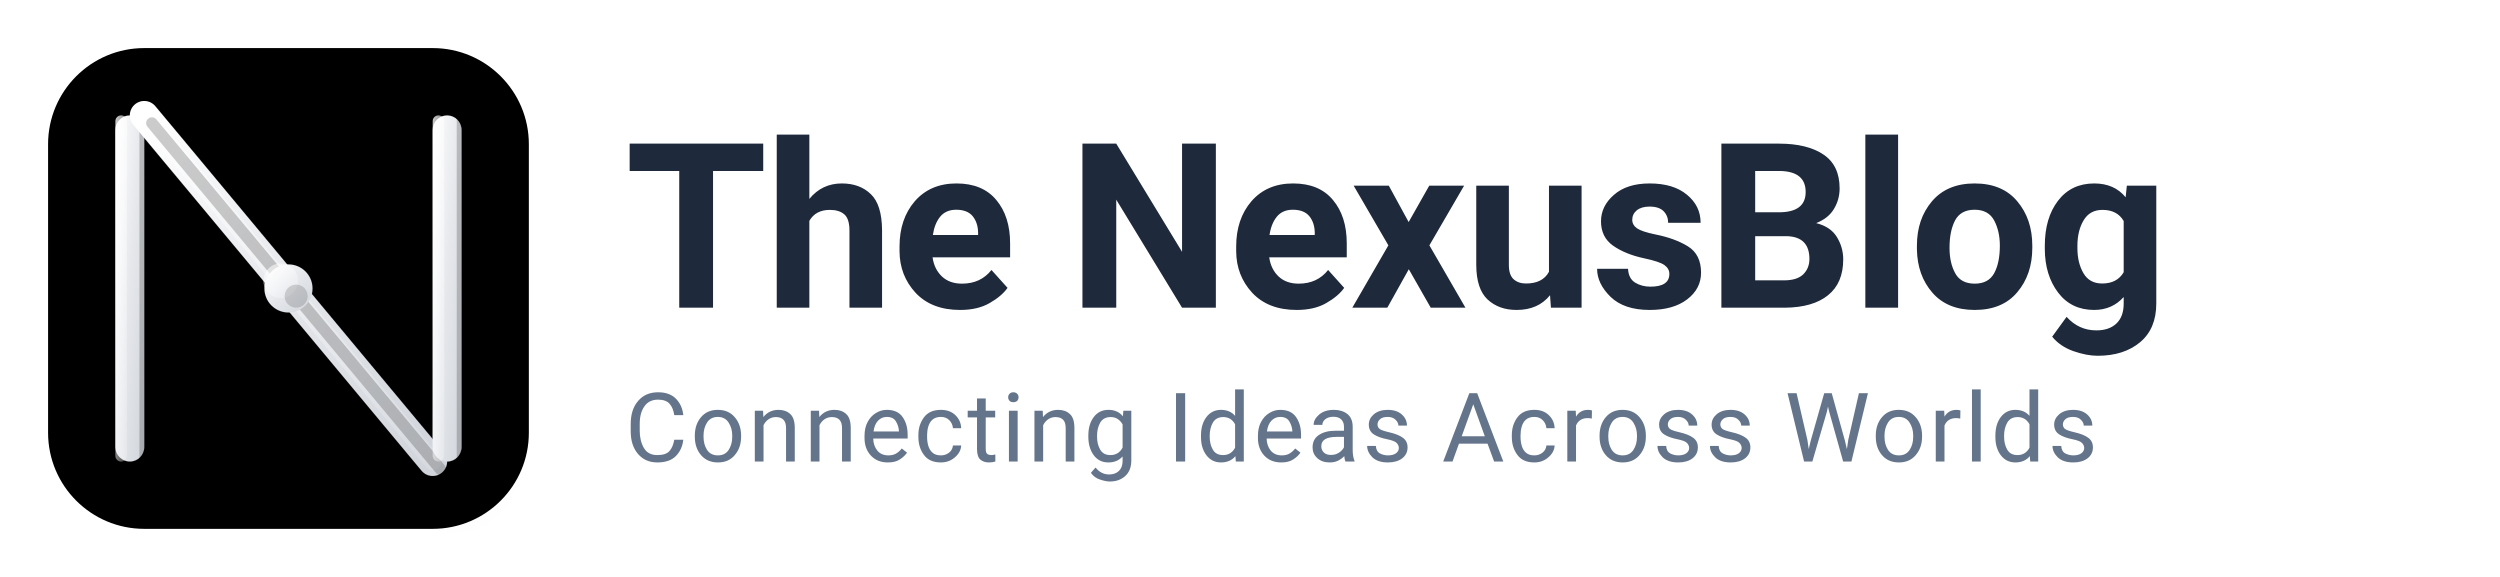
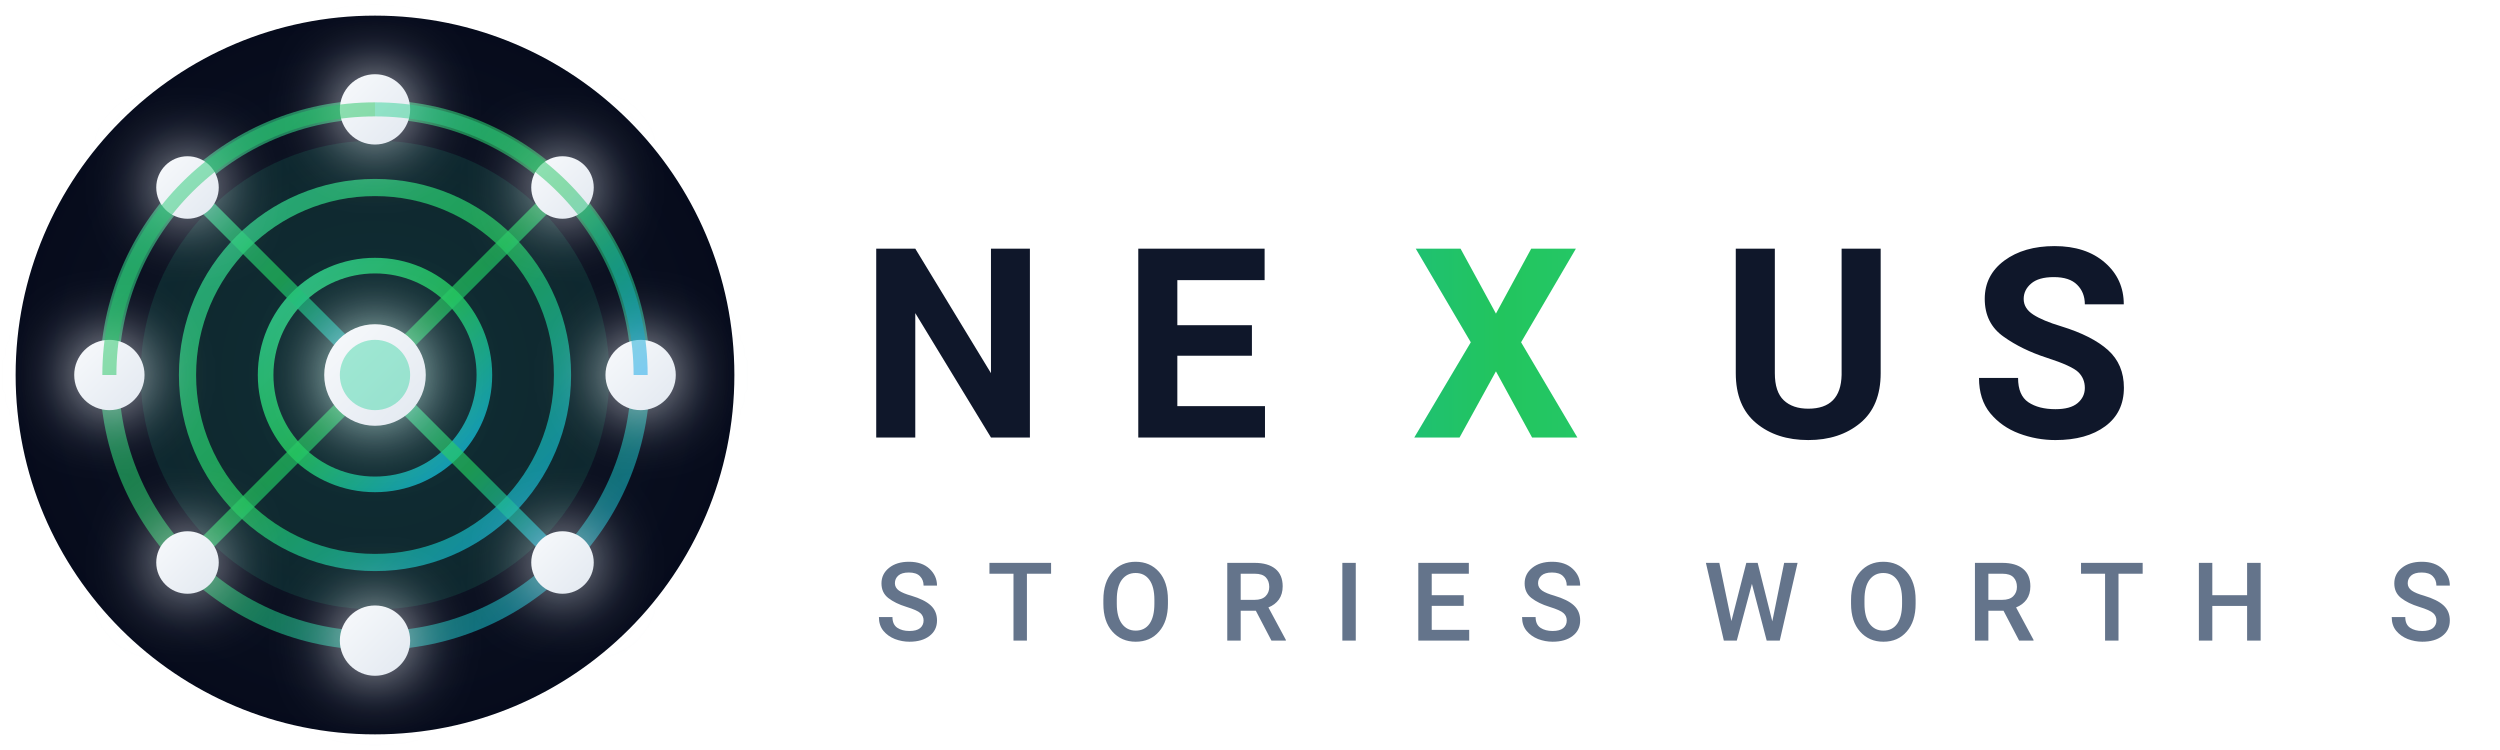
- <svg xmlns="http://www.w3.org/2000/svg" width="260" height="60" viewBox="0 0 260 60">
+ <svg xmlns="http://www.w3.org/2000/svg" width="320" height="96" viewBox="0 0 320 96" fill="none">
  <defs>
-     <linearGradient id="white3D" x1="0%" y1="0%" x2="100%" y2="100%">
-       <stop offset="0%" style="stop-color:#ffffff;stop-opacity:1" />
-       <stop offset="50%" style="stop-color:#e5e7eb;stop-opacity:1" />
-       <stop offset="100%" style="stop-color:#d1d5db;stop-opacity:1" />
+     <radialGradient id="logo-bg" cx="50%" cy="50%" r="70%">
+       <stop offset="0%" stop-color="#111827" />
+       <stop offset="100%" stop-color="#020617" />
+     </radialGradient>
+     <linearGradient id="logo-orbit" x1="0%" y1="0%" x2="100%" y2="100%">
+       <stop offset="0%" stop-color="#34D399" />
+       <stop offset="50%" stop-color="#22C55E" />
+       <stop offset="100%" stop-color="#0EA5E9" />
    </linearGradient>
-     <linearGradient id="shadowGrad" x1="0%" y1="0%" x2="100%" y2="100%">
-       <stop offset="0%" style="stop-color:#000000;stop-opacity:0.3" />
-       <stop offset="100%" style="stop-color:#000000;stop-opacity:0.1" />
+     <linearGradient id="logo-node" x1="0%" y1="0%" x2="100%" y2="100%">
+       <stop offset="0%" stop-color="#F8FAFC" />
+       <stop offset="100%" stop-color="#E2E8F0" />
    </linearGradient>
-     <linearGradient id="highlightGrad" x1="0%" y1="0%" x2="100%" y2="100%">
-       <stop offset="0%" style="stop-color:#ffffff;stop-opacity:0.8" />
-       <stop offset="100%" style="stop-color:#ffffff;stop-opacity:0.2" />
+     <linearGradient id="wordmark-grad" x1="0%" y1="0%" x2="100%" y2="0%">
+       <stop offset="0%" stop-color="#0EA5E9" />
+       <stop offset="50%" stop-color="#22C55E" />
+       <stop offset="100%" stop-color="#34D399" />
    </linearGradient>
-     <filter id="dropshadow" x="-50%" y="-50%" width="200%" height="200%">
-       <feGaussianBlur in="SourceAlpha" stdDeviation="2" />
-       <feOffset dx="2" dy="2" result="offsetblur" />
-       <feComponentTransfer>
-         <feFuncA type="linear" slope="0.3" />
-       </feComponentTransfer>
+     <filter id="logo-glow" x="-50%" y="-50%" width="200%" height="200%">
+       <feGaussianBlur in="SourceGraphic" stdDeviation="4" result="blur" />
      <feMerge>
-         <feMergeNode />
+         <feMergeNode in="blur" />
        <feMergeNode in="SourceGraphic" />
      </feMerge>
    </filter>
  </defs>
-   <rect width="50" height="50" x="5" y="5" rx="10" fill="#000000" />
-   <rect x="6" y="6" width="48" height="48" rx="9" fill="url(#shadowGrad)" />
-   <g id="nexus-icon" transform="translate(5, 5)" filter="url(#dropshadow)">
-     <rect x="7" y="7" width="3" height="36" rx="1.5" fill="url(#white3D)" />
-     <rect x="7" y="7" width="1.2" height="36" rx="0.6" fill="url(#highlightGrad)" />
-     <rect x="9.5" y="7" width="0.5" height="36" rx="0.25" fill="#000000" opacity="0.2" />
-     <path d="M 10 7 L 40 43" stroke="url(#white3D)" stroke-width="3" stroke-linecap="round" fill="none" />
-     <path d="M 10 7 L 40 43" stroke="url(#highlightGrad)" stroke-width="1.8" stroke-linecap="round" fill="none" opacity="0.6" />
-     <path d="M 10.8 7.8 L 40.8 43.8" stroke="#000000" stroke-width="1.2" stroke-linecap="round" fill="none" opacity="0.2" />
-     <rect x="40" y="7" width="3" height="36" rx="1.5" fill="url(#white3D)" />
-     <rect x="40" y="7" width="1.2" height="36" rx="0.6" fill="url(#highlightGrad)" />
-     <rect x="42.5" y="7" width="0.5" height="36" rx="0.25" fill="#000000" opacity="0.2" />
-     <circle cx="25" cy="25" r="2.5" fill="url(#white3D)" />
-     <circle cx="24.2" cy="24.2" r="1.8" fill="url(#highlightGrad)" opacity="0.8" />
-     <circle cx="25.8" cy="25.8" r="1.2" fill="#000000" opacity="0.15" />
+   <g transform="translate(0, 0)">
+     <circle cx="48" cy="48" r="46" fill="url(#logo-bg)" />
+     <circle cx="48" cy="48" r="30" fill="rgba(34,211,153,0.12)" />
+     <ellipse cx="48" cy="48" rx="34" ry="34" fill="none" stroke="url(#logo-orbit)" stroke-width="2.4" opacity="0.6" />
+     <ellipse cx="48" cy="48" rx="24" ry="24" fill="none" stroke="url(#logo-orbit)" stroke-width="2.2" opacity="0.75" />
+     <ellipse cx="48" cy="48" rx="14" ry="14" fill="none" stroke="url(#logo-orbit)" stroke-width="2" opacity="0.85" />
+     <g stroke="url(#logo-orbit)" stroke-width="2" opacity="0.7" stroke-linecap="round">
+       <line x1="48" y1="48" x2="48" y2="14" />
+       <line x1="48" y1="48" x2="82" y2="48" />
+       <line x1="48" y1="48" x2="48" y2="82" />
+       <line x1="48" y1="48" x2="14" y2="48" />
+       <line x1="48" y1="48" x2="72" y2="24" />
+       <line x1="48" y1="48" x2="72" y2="72" />
+       <line x1="48" y1="48" x2="24" y2="72" />
+       <line x1="48" y1="48" x2="24" y2="24" />
+     </g>
+     <g filter="url(#logo-glow)">
+       <circle cx="48" cy="48" r="6.5" fill="url(#logo-node)" />
+       <circle cx="48" cy="48" r="4.5" fill="rgba(34,211,153,0.4)" />
+       <circle cx="48" cy="14" r="4.5" fill="url(#logo-node)" />
+       <circle cx="82" cy="48" r="4.5" fill="url(#logo-node)" />
+       <circle cx="48" cy="82" r="4.5" fill="url(#logo-node)" />
+       <circle cx="14" cy="48" r="4.5" fill="url(#logo-node)" />
+       <circle cx="72" cy="24" r="4" fill="url(#logo-node)" />
+       <circle cx="72" cy="72" r="4" fill="url(#logo-node)" />
+       <circle cx="24" cy="72" r="4" fill="url(#logo-node)" />
+       <circle cx="24" cy="24" r="4" fill="url(#logo-node)" />
+     </g>
+     <path d="M 14 48 A 34 34 0 0 1 48 14" fill="none" stroke="url(#logo-orbit)" stroke-width="1.8" opacity="0.5" />
+     <path d="M 48 14 A 34 34 0 0 1 82 48" fill="none" stroke="url(#logo-orbit)" stroke-width="1.8" opacity="0.5" />
  </g>
-   <g id="text">
-     <text x="65" y="32" font-family="system-ui, -apple-system, 'Segoe UI', Roboto, 'Helvetica Neue', Arial, sans-serif" font-size="24" font-weight="600" fill="#1e293b" letter-spacing="-0.3px">The NexusBlog</text>
-     <text x="65" y="48" font-family="system-ui, -apple-system, 'Segoe UI', Roboto, 'Helvetica Neue', Arial, sans-serif" font-size="10" font-weight="400" fill="#64748b" letter-spacing="0.3px">Connecting Ideas Across Worlds</text>
+   <g transform="translate(110, 28)">
+     <text x="0" y="28" font-family="system-ui, -apple-system, 'Segoe UI', Roboto, 'Helvetica Neue', Arial, sans-serif" font-size="34" font-weight="700" letter-spacing="0.28em" fill="#0F172A">
+       NE
+       <tspan fill="url(#wordmark-grad)">X</tspan>
+       US
+     </text>
+     <text x="2" y="54" font-family="system-ui, -apple-system, 'Segoe UI', Roboto, 'Helvetica Neue', Arial, sans-serif" font-size="14" font-weight="500" letter-spacing="0.42em" fill="#64748B">
+       STORIES WORTH SHARING
+     </text>
  </g>
</svg>
